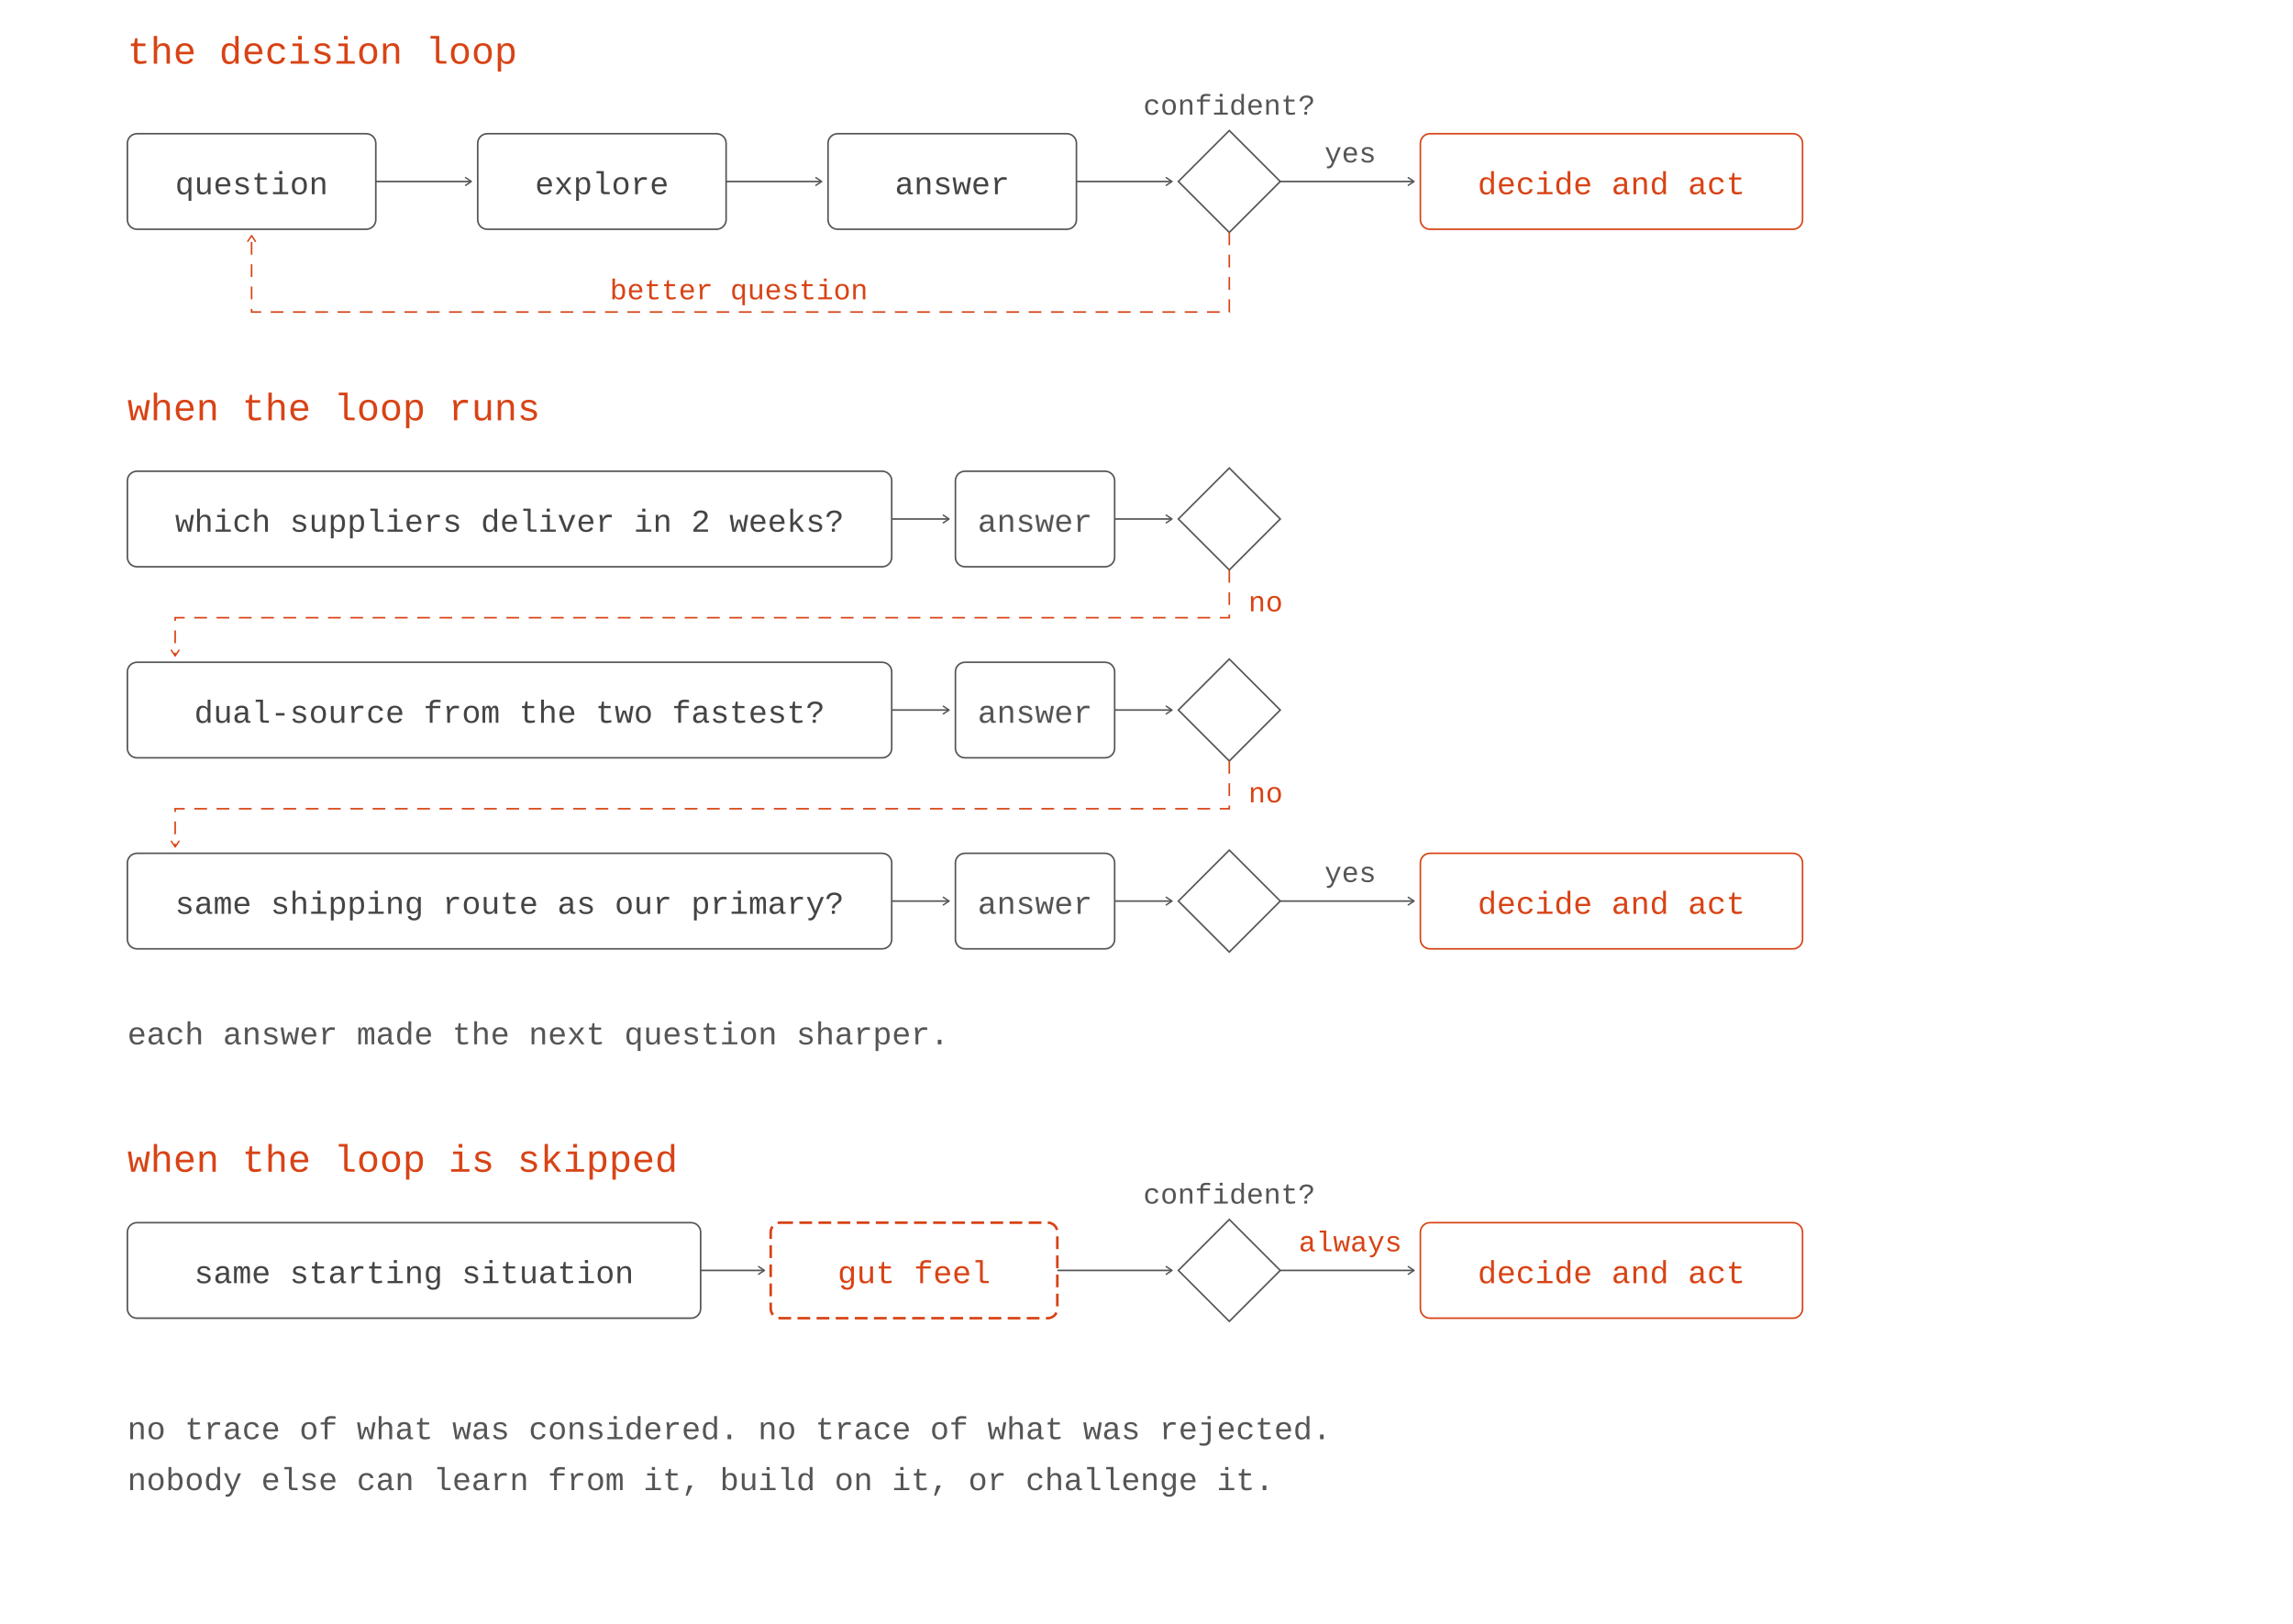
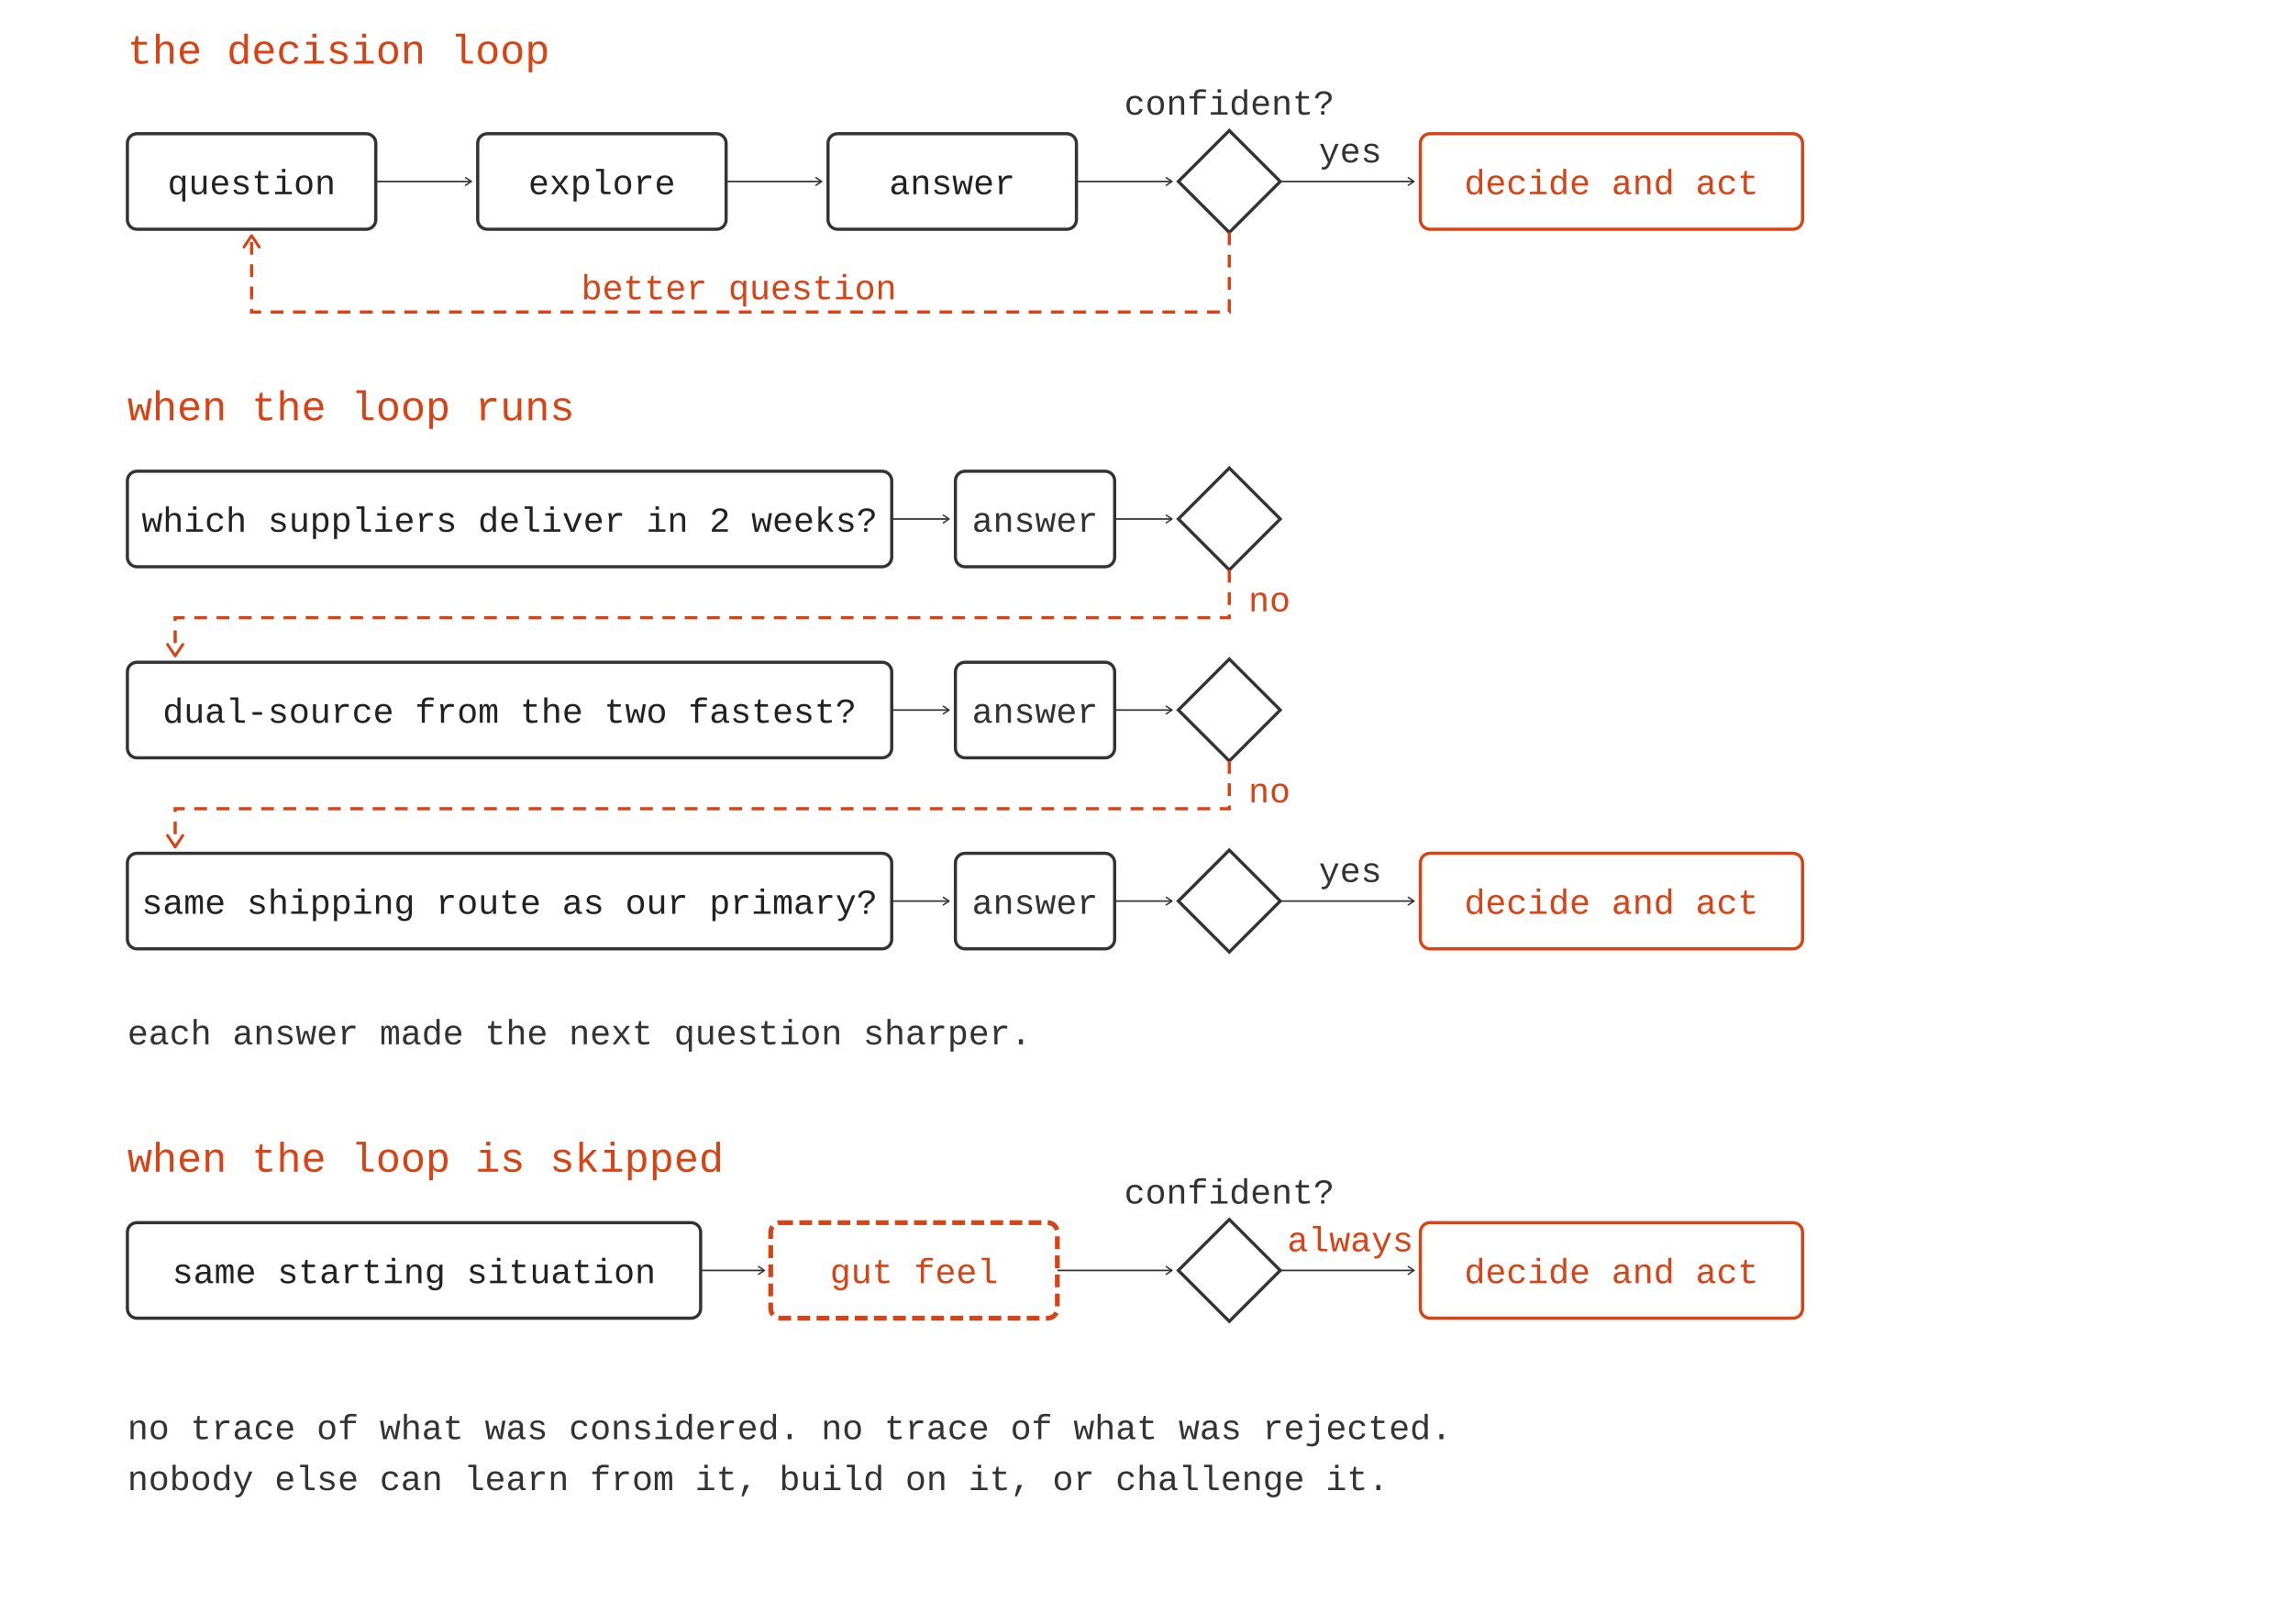
<svg xmlns="http://www.w3.org/2000/svg" viewBox="0 0 720 510" font-family="'Fira Code', 'Courier New', monospace">
  <defs>
    <marker id="arr" viewBox="0 0 10 10" refX="8" refY="5" markerWidth="6" markerHeight="6" orient="auto-start-reverse">
-       <path d="M2 1L8 5L2 9" fill="none" stroke="#555" stroke-width="1.5" stroke-linecap="round" stroke-linejoin="round" />
+       <path d="M2 1L8 5L2 9" fill="none" stroke="#333" stroke-width="1.5" stroke-linecap="round" stroke-linejoin="round" />
    </marker>
    <marker id="arr-o" viewBox="0 0 10 10" refX="8" refY="5" markerWidth="6" markerHeight="6" orient="auto-start-reverse">
      <path d="M2 1L8 5L2 9" fill="none" stroke="#d84315" stroke-width="1.5" stroke-linecap="round" stroke-linejoin="round" />
    </marker>
  </defs>
-   <text x="40" y="20" fill="#d84315" font-size="12" font-weight="500">the decision loop</text>
-   <rect x="40" y="42" width="78" height="30" rx="3" fill="none" stroke="#555" stroke-width="0.5" />
-   <text x="79" y="61" fill="#444" font-size="10" text-anchor="middle">question</text>
-   <line x1="118" y1="57" x2="148" y2="57" stroke="#555" stroke-width="0.5" marker-end="url(#arr)" />
-   <rect x="150" y="42" width="78" height="30" rx="3" fill="none" stroke="#555" stroke-width="0.5" />
-   <text x="189" y="61" fill="#444" font-size="10" text-anchor="middle">explore</text>
-   <line x1="228" y1="57" x2="258" y2="57" stroke="#555" stroke-width="0.5" marker-end="url(#arr)" />
-   <rect x="260" y="42" width="78" height="30" rx="3" fill="none" stroke="#555" stroke-width="0.5" />
-   <text x="299" y="61" fill="#444" font-size="10" text-anchor="middle">answer</text>
-   <line x1="338" y1="57" x2="368" y2="57" stroke="#555" stroke-width="0.5" marker-end="url(#arr)" />
-   <text x="386" y="36" fill="#555" font-size="9" text-anchor="middle">confident?</text>
-   <polygon points="386,41 402,57 386,73 370,57" fill="none" stroke="#555" stroke-width="0.5" />
-   <line x1="402" y1="57" x2="444" y2="57" stroke="#555" stroke-width="0.5" marker-end="url(#arr)" />
-   <text x="424" y="51" fill="#555" font-size="9" text-anchor="middle">yes</text>
-   <rect x="446" y="42" width="120" height="30" rx="3" fill="none" stroke="#d84315" stroke-width="0.5" />
-   <text x="506" y="61" fill="#d84315" font-size="10" font-weight="500" text-anchor="middle">decide and act</text>
-   <path d="M386 73 L386 98 L79 98 L79 74" fill="none" stroke="#d84315" stroke-width="0.5" stroke-dasharray="4 3" marker-end="url(#arr-o)" />
-   <text x="232" y="94" fill="#d84315" font-size="9" font-weight="500" text-anchor="middle">better question</text>
-   <text x="40" y="132" fill="#d84315" font-size="12" font-weight="500">when the loop runs</text>
-   <rect x="40" y="148" width="240" height="30" rx="3" fill="none" stroke="#555" stroke-width="0.5" />
-   <text x="160" y="167" fill="#444" font-size="10" text-anchor="middle">which suppliers deliver in 2 weeks?</text>
-   <line x1="280" y1="163" x2="298" y2="163" stroke="#555" stroke-width="0.5" marker-end="url(#arr)" />
-   <rect x="300" y="148" width="50" height="30" rx="3" fill="none" stroke="#555" stroke-width="0.5" />
-   <text x="325" y="167" fill="#555" font-size="10" text-anchor="middle">answer</text>
-   <line x1="350" y1="163" x2="368" y2="163" stroke="#555" stroke-width="0.5" marker-end="url(#arr)" />
-   <polygon points="386,147 402,163 386,179 370,163" fill="none" stroke="#555" stroke-width="0.5" />
-   <path d="M386 179 L386 194 L55 194 L55 206" fill="none" stroke="#d84315" stroke-width="0.5" stroke-dasharray="4 3" marker-end="url(#arr-o)" />
-   <text x="392" y="192" fill="#d84315" font-size="9" font-weight="500">no</text>
-   <rect x="40" y="208" width="240" height="30" rx="3" fill="none" stroke="#555" stroke-width="0.5" />
-   <text x="160" y="227" fill="#444" font-size="10" text-anchor="middle">dual-source from the two fastest?</text>
-   <line x1="280" y1="223" x2="298" y2="223" stroke="#555" stroke-width="0.5" marker-end="url(#arr)" />
-   <rect x="300" y="208" width="50" height="30" rx="3" fill="none" stroke="#555" stroke-width="0.5" />
-   <text x="325" y="227" fill="#555" font-size="10" text-anchor="middle">answer</text>
-   <line x1="350" y1="223" x2="368" y2="223" stroke="#555" stroke-width="0.5" marker-end="url(#arr)" />
-   <polygon points="386,207 402,223 386,239 370,223" fill="none" stroke="#555" stroke-width="0.5" />
-   <path d="M386 239 L386 254 L55 254 L55 266" fill="none" stroke="#d84315" stroke-width="0.5" stroke-dasharray="4 3" marker-end="url(#arr-o)" />
-   <text x="392" y="252" fill="#d84315" font-size="9" font-weight="500">no</text>
-   <rect x="40" y="268" width="240" height="30" rx="3" fill="none" stroke="#555" stroke-width="0.5" />
-   <text x="160" y="287" fill="#444" font-size="10" text-anchor="middle">same shipping route as our primary?</text>
-   <line x1="280" y1="283" x2="298" y2="283" stroke="#555" stroke-width="0.5" marker-end="url(#arr)" />
-   <rect x="300" y="268" width="50" height="30" rx="3" fill="none" stroke="#555" stroke-width="0.5" />
-   <text x="325" y="287" fill="#555" font-size="10" text-anchor="middle">answer</text>
-   <line x1="350" y1="283" x2="368" y2="283" stroke="#555" stroke-width="0.5" marker-end="url(#arr)" />
-   <polygon points="386,267 402,283 386,299 370,283" fill="none" stroke="#555" stroke-width="0.5" />
-   <line x1="402" y1="283" x2="444" y2="283" stroke="#555" stroke-width="0.5" marker-end="url(#arr)" />
-   <text x="424" y="277" fill="#555" font-size="9" text-anchor="middle">yes</text>
-   <rect x="446" y="268" width="120" height="30" rx="3" fill="none" stroke="#d84315" stroke-width="0.5" />
-   <text x="506" y="287" fill="#d84315" font-size="10" font-weight="500" text-anchor="middle">decide and act</text>
-   <text x="40" y="328" fill="#555" font-size="10">each answer made the next question sharper.</text>
-   <text x="40" y="368" fill="#d84315" font-size="12" font-weight="500">when the loop is skipped</text>
-   <rect x="40" y="384" width="180" height="30" rx="3" fill="none" stroke="#555" stroke-width="0.5" />
-   <text x="130" y="403" fill="#444" font-size="10" text-anchor="middle">same starting situation</text>
-   <line x1="220" y1="399" x2="240" y2="399" stroke="#555" stroke-width="0.5" marker-end="url(#arr)" />
-   <rect x="242" y="384" width="90" height="30" rx="3" fill="none" stroke="#d84315" stroke-width="0.8" stroke-dasharray="4 2" />
-   <text x="287" y="403" fill="#d84315" font-size="10" font-weight="500" text-anchor="middle">gut feel</text>
-   <line x1="332" y1="399" x2="368" y2="399" stroke="#555" stroke-width="0.5" marker-end="url(#arr)" />
-   <text x="386" y="378" fill="#555" font-size="9" text-anchor="middle">confident?</text>
-   <polygon points="386,383 402,399 386,415 370,399" fill="none" stroke="#555" stroke-width="0.5" />
-   <line x1="402" y1="399" x2="444" y2="399" stroke="#555" stroke-width="0.5" marker-end="url(#arr)" />
-   <text x="424" y="393" fill="#d84315" font-size="9" font-weight="500" text-anchor="middle">always</text>
-   <rect x="446" y="384" width="120" height="30" rx="3" fill="none" stroke="#d84315" stroke-width="0.5" />
-   <text x="506" y="403" fill="#d84315" font-size="10" font-weight="500" text-anchor="middle">decide and act</text>
-   <text x="40" y="452" fill="#555" font-size="10">no trace of what was considered. no trace of what was rejected.</text>
-   <text x="40" y="468" fill="#555" font-size="10">nobody else can learn from it, build on it, or challenge it.</text>
+   <text x="40" y="20" fill="#d84315" font-size="13" font-weight="500">the decision loop</text>
+   <rect x="40" y="42" width="78" height="30" rx="3" fill="none" stroke="#333" stroke-width="1" />
+   <text x="79" y="61" fill="#222" font-size="11" text-anchor="middle">question</text>
+   <line x1="118" y1="57" x2="148" y2="57" stroke="#333" stroke-width="0.5" marker-end="url(#arr)" />
+   <rect x="150" y="42" width="78" height="30" rx="3" fill="none" stroke="#333" stroke-width="1" />
+   <text x="189" y="61" fill="#222" font-size="11" text-anchor="middle">explore</text>
+   <line x1="228" y1="57" x2="258" y2="57" stroke="#333" stroke-width="0.5" marker-end="url(#arr)" />
+   <rect x="260" y="42" width="78" height="30" rx="3" fill="none" stroke="#333" stroke-width="1" />
+   <text x="299" y="61" fill="#222" font-size="11" text-anchor="middle">answer</text>
+   <line x1="338" y1="57" x2="368" y2="57" stroke="#333" stroke-width="0.5" marker-end="url(#arr)" />
+   <text x="386" y="36" fill="#333" font-size="11" text-anchor="middle">confident?</text>
+   <polygon points="386,41 402,57 386,73 370,57" fill="none" stroke="#333" stroke-width="1" />
+   <line x1="402" y1="57" x2="444" y2="57" stroke="#333" stroke-width="0.5" marker-end="url(#arr)" />
+   <text x="424" y="51" fill="#333" font-size="11" text-anchor="middle">yes</text>
+   <rect x="446" y="42" width="120" height="30" rx="3" fill="none" stroke="#d84315" stroke-width="1" />
+   <text x="506" y="61" fill="#d84315" font-size="11" font-weight="500" text-anchor="middle">decide and act</text>
+   <path d="M386 73 L386 98 L79 98 L79 74" fill="none" stroke="#d84315" stroke-width="1" stroke-dasharray="4 3" marker-end="url(#arr-o)" />
+   <text x="232" y="94" fill="#d84315" font-size="11" font-weight="500" text-anchor="middle">better question</text>
+   <text x="40" y="132" fill="#d84315" font-size="13" font-weight="500">when the loop runs</text>
+   <rect x="40" y="148" width="240" height="30" rx="3" fill="none" stroke="#333" stroke-width="1" />
+   <text x="160" y="167" fill="#222" font-size="11" text-anchor="middle">which suppliers deliver in 2 weeks?</text>
+   <line x1="280" y1="163" x2="298" y2="163" stroke="#333" stroke-width="0.5" marker-end="url(#arr)" />
+   <rect x="300" y="148" width="50" height="30" rx="3" fill="none" stroke="#333" stroke-width="1" />
+   <text x="325" y="167" fill="#333" font-size="11" text-anchor="middle">answer</text>
+   <line x1="350" y1="163" x2="368" y2="163" stroke="#333" stroke-width="0.5" marker-end="url(#arr)" />
+   <polygon points="386,147 402,163 386,179 370,163" fill="none" stroke="#333" stroke-width="1" />
+   <path d="M386 179 L386 194 L55 194 L55 206" fill="none" stroke="#d84315" stroke-width="1" stroke-dasharray="4 3" marker-end="url(#arr-o)" />
+   <text x="392" y="192" fill="#d84315" font-size="11" font-weight="500">no</text>
+   <rect x="40" y="208" width="240" height="30" rx="3" fill="none" stroke="#333" stroke-width="1" />
+   <text x="160" y="227" fill="#222" font-size="11" text-anchor="middle">dual-source from the two fastest?</text>
+   <line x1="280" y1="223" x2="298" y2="223" stroke="#333" stroke-width="0.5" marker-end="url(#arr)" />
+   <rect x="300" y="208" width="50" height="30" rx="3" fill="none" stroke="#333" stroke-width="1" />
+   <text x="325" y="227" fill="#333" font-size="11" text-anchor="middle">answer</text>
+   <line x1="350" y1="223" x2="368" y2="223" stroke="#333" stroke-width="0.5" marker-end="url(#arr)" />
+   <polygon points="386,207 402,223 386,239 370,223" fill="none" stroke="#333" stroke-width="1" />
+   <path d="M386 239 L386 254 L55 254 L55 266" fill="none" stroke="#d84315" stroke-width="1" stroke-dasharray="4 3" marker-end="url(#arr-o)" />
+   <text x="392" y="252" fill="#d84315" font-size="11" font-weight="500">no</text>
+   <rect x="40" y="268" width="240" height="30" rx="3" fill="none" stroke="#333" stroke-width="1" />
+   <text x="160" y="287" fill="#222" font-size="11" text-anchor="middle">same shipping route as our primary?</text>
+   <line x1="280" y1="283" x2="298" y2="283" stroke="#333" stroke-width="0.5" marker-end="url(#arr)" />
+   <rect x="300" y="268" width="50" height="30" rx="3" fill="none" stroke="#333" stroke-width="1" />
+   <text x="325" y="287" fill="#333" font-size="11" text-anchor="middle">answer</text>
+   <line x1="350" y1="283" x2="368" y2="283" stroke="#333" stroke-width="0.5" marker-end="url(#arr)" />
+   <polygon points="386,267 402,283 386,299 370,283" fill="none" stroke="#333" stroke-width="1" />
+   <line x1="402" y1="283" x2="444" y2="283" stroke="#333" stroke-width="0.5" marker-end="url(#arr)" />
+   <text x="424" y="277" fill="#333" font-size="11" text-anchor="middle">yes</text>
+   <rect x="446" y="268" width="120" height="30" rx="3" fill="none" stroke="#d84315" stroke-width="1" />
+   <text x="506" y="287" fill="#d84315" font-size="11" font-weight="500" text-anchor="middle">decide and act</text>
+   <text x="40" y="328" fill="#333" font-size="11">each answer made the next question sharper.</text>
+   <text x="40" y="368" fill="#d84315" font-size="13" font-weight="500">when the loop is skipped</text>
+   <rect x="40" y="384" width="180" height="30" rx="3" fill="none" stroke="#333" stroke-width="1" />
+   <text x="130" y="403" fill="#222" font-size="11" text-anchor="middle">same starting situation</text>
+   <line x1="220" y1="399" x2="240" y2="399" stroke="#333" stroke-width="0.5" marker-end="url(#arr)" />
+   <rect x="242" y="384" width="90" height="30" rx="3" fill="none" stroke="#d84315" stroke-width="1.5" stroke-dasharray="4 2" />
+   <text x="287" y="403" fill="#d84315" font-size="11" font-weight="500" text-anchor="middle">gut feel</text>
+   <line x1="332" y1="399" x2="368" y2="399" stroke="#333" stroke-width="0.5" marker-end="url(#arr)" />
+   <text x="386" y="378" fill="#333" font-size="11" text-anchor="middle">confident?</text>
+   <polygon points="386,383 402,399 386,415 370,399" fill="none" stroke="#333" stroke-width="1" />
+   <line x1="402" y1="399" x2="444" y2="399" stroke="#333" stroke-width="0.5" marker-end="url(#arr)" />
+   <text x="424" y="393" fill="#d84315" font-size="11" font-weight="500" text-anchor="middle">always</text>
+   <rect x="446" y="384" width="120" height="30" rx="3" fill="none" stroke="#d84315" stroke-width="1" />
+   <text x="506" y="403" fill="#d84315" font-size="11" font-weight="500" text-anchor="middle">decide and act</text>
+   <text x="40" y="452" fill="#333" font-size="11">no trace of what was considered. no trace of what was rejected.</text>
+   <text x="40" y="468" fill="#333" font-size="11">nobody else can learn from it, build on it, or challenge it.</text>
</svg>
